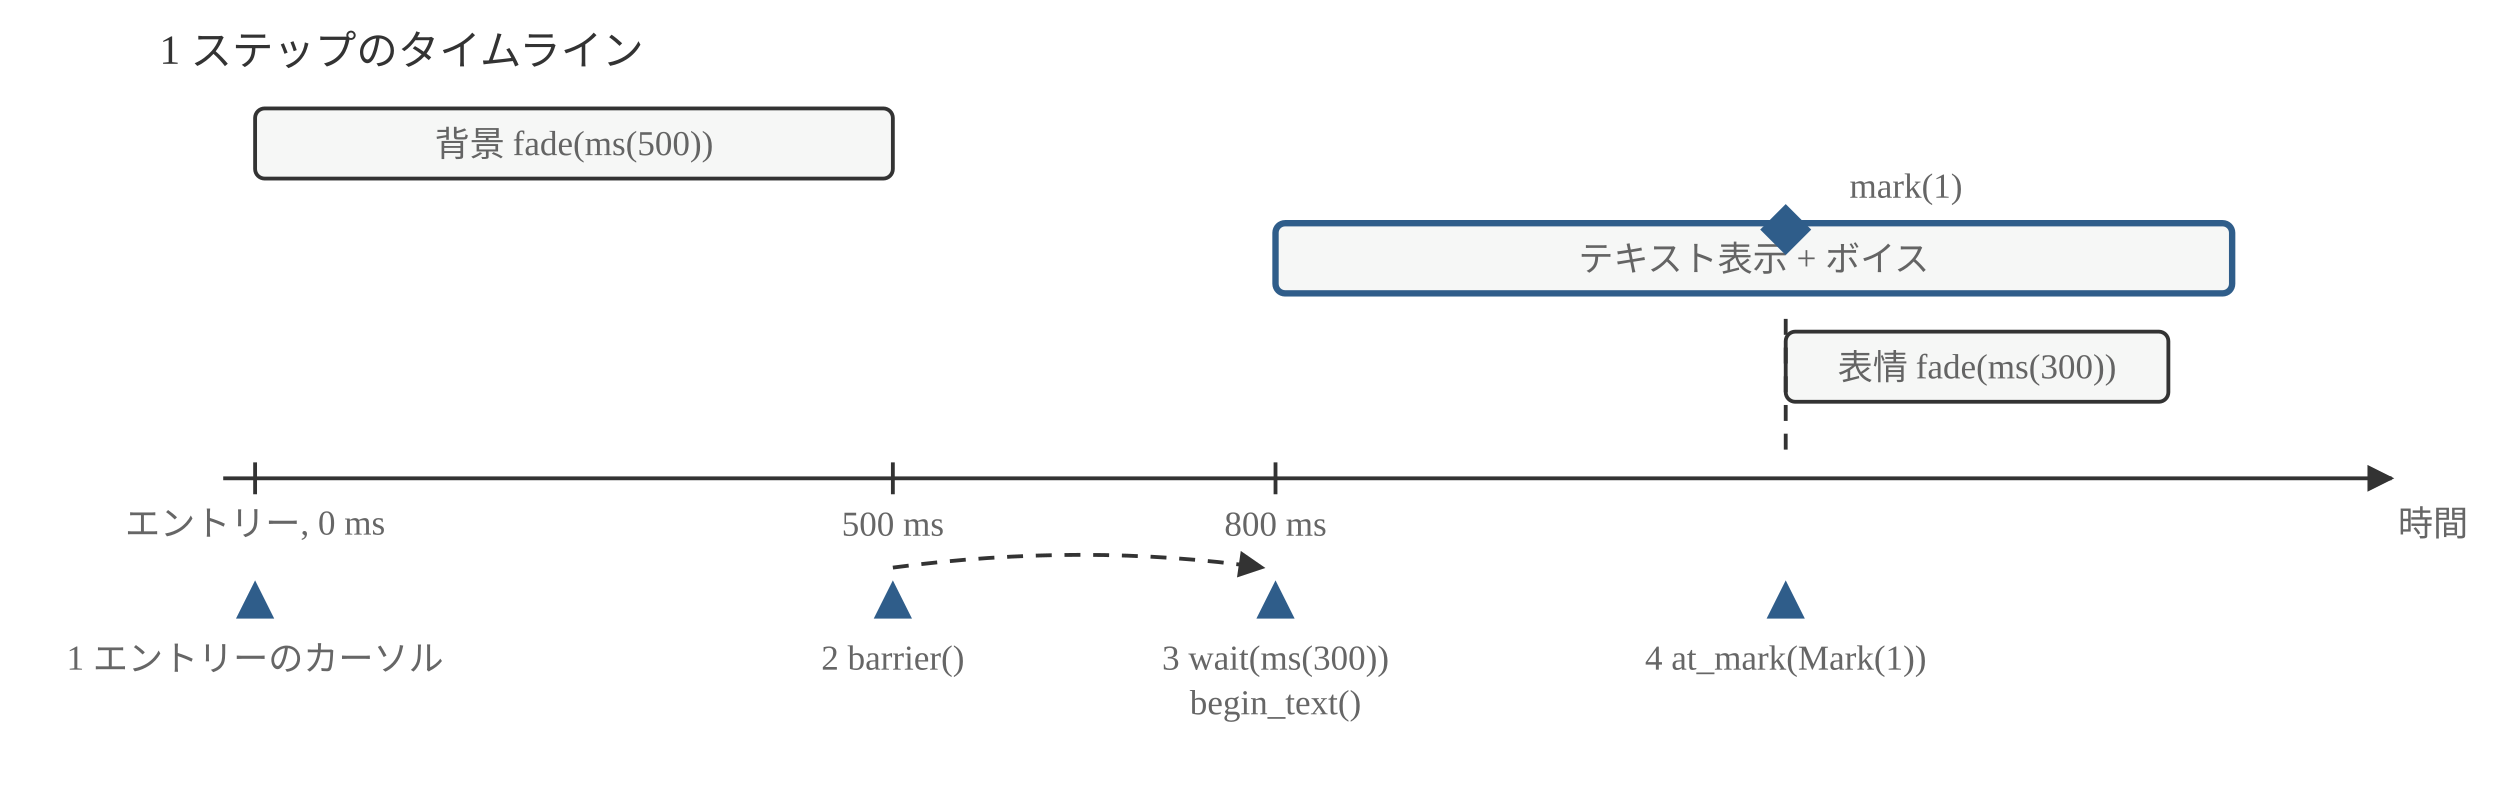
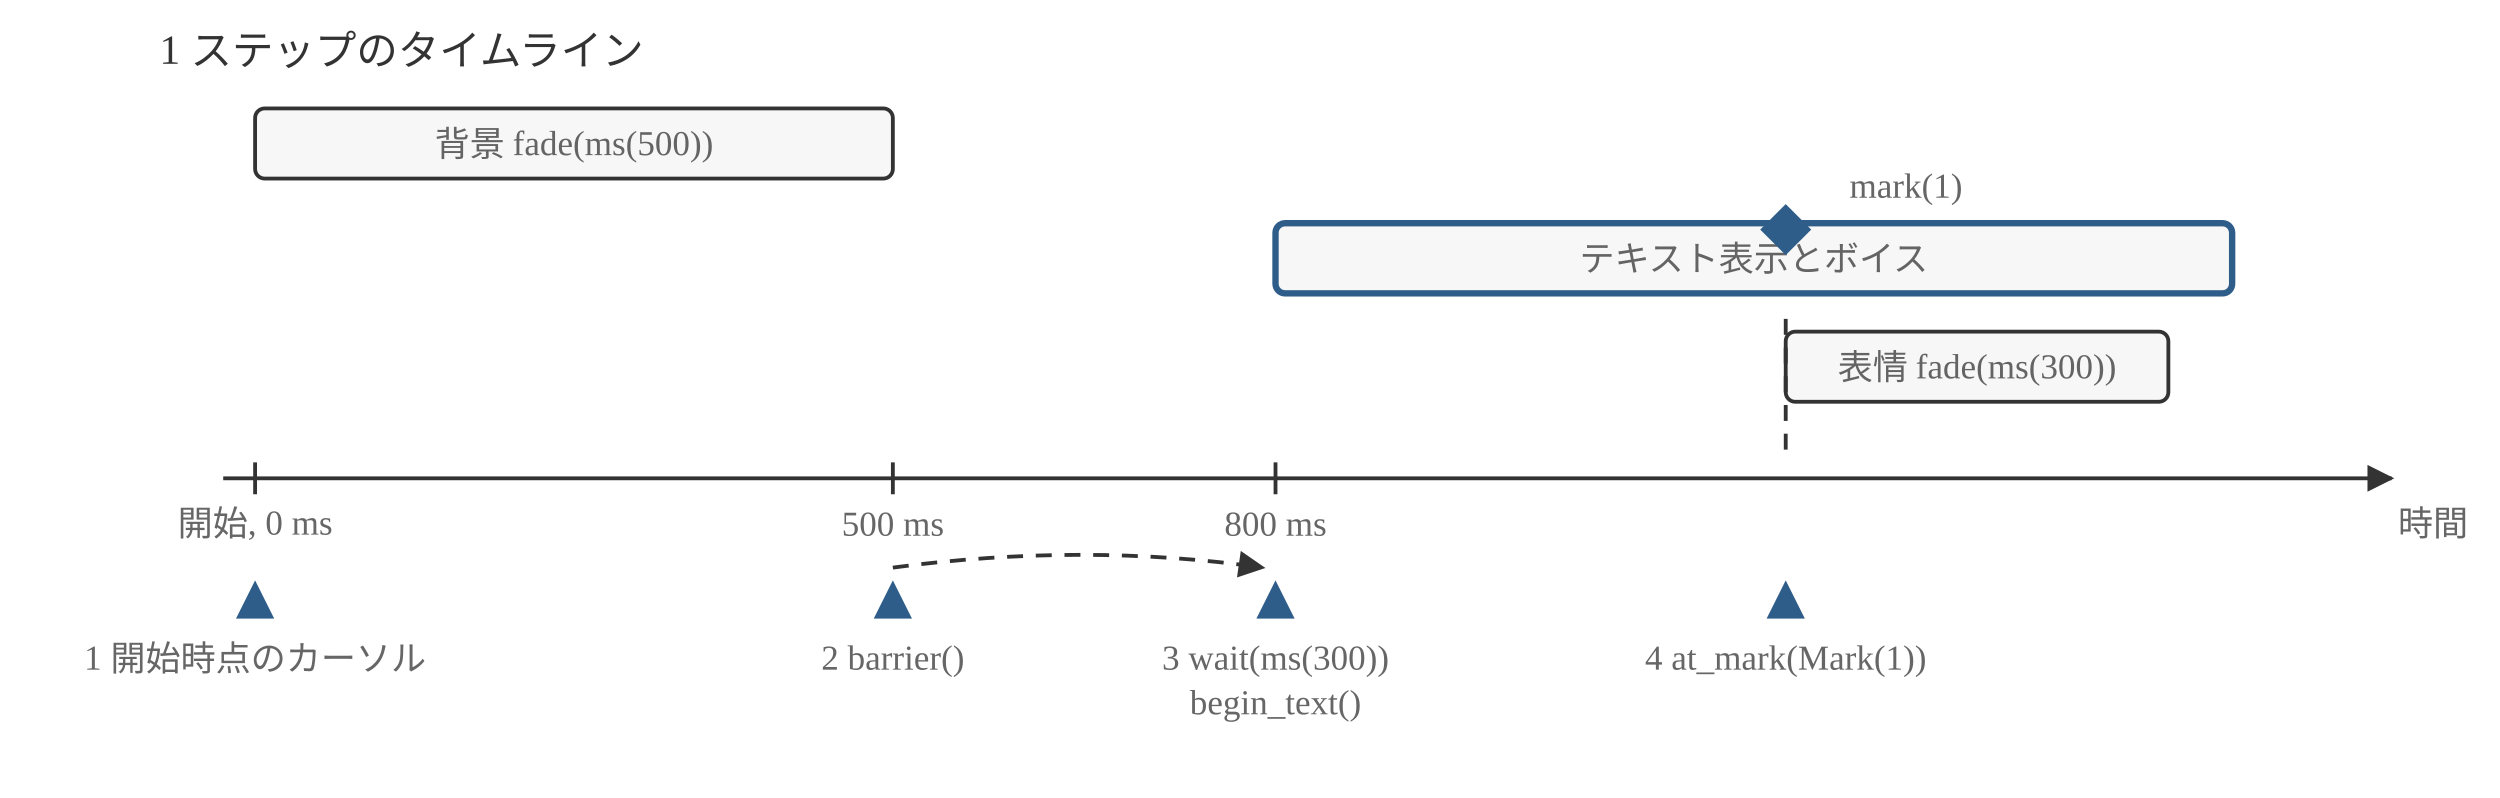
- <svg xmlns="http://www.w3.org/2000/svg" viewBox="-40 0 784 250" width="100%" style="max-width:784px" role="img" aria-label="ステップのタイムライン：エントリーでフェードが始まり、barrier がカーソルをその終わりへ、wait がさらに進め、begin_text がそこで表示を始め、at_mark が表示中のマーク 1 にカーソルを固定する">
+ <svg xmlns="http://www.w3.org/2000/svg" viewBox="-40 0 784 250" width="100%" style="max-width:784px" role="img" aria-label="ステップのタイムライン：開始時点でフェードが始まり、barrier でカーソルがその終わりまで進み、wait でさらに進み、begin_text でそこから表示が始まり、at_mark でカーソルが表示中のマーク 1 に移る">
  <style>
.kg-box{fill:var(--quote-bg,#f6f7f6);stroke:var(--fg,#333);stroke-width:1.2}
.kg-hl{fill:var(--quote-bg,#f6f7f6);stroke:var(--links,#2f5d8a);stroke-width:2}
.kg-ln{fill:none;stroke:var(--fg,#333);stroke-width:1.2}
.kg-dash{fill:none;stroke:var(--fg,#333);stroke-width:1.2;stroke-dasharray:5 4}
.kg-head{fill:var(--fg,#333)}
.kg-cur{fill:var(--links,#2f5d8a)}
.kg-t{fill:var(--fg,#333);font-size:13px}
.kg-s{fill:var(--fg,#333);font-size:11px;opacity:.75}
.kg-c{text-anchor:middle}
</style>
  <defs>
    <marker id="kg-arrow-screen-anim-timeline" viewBox="0 0 10 10" refX="9" refY="5" markerWidth="7" markerHeight="7" orient="auto-start-reverse">
      <path d="M0,0L10,5L0,10z" class="kg-head" />
    </marker>
  </defs>
  <text x="10" y="20" class="kg-t">1 ステップのタイムライン</text>
  <rect x="40" y="34" width="200" height="22" rx="3" class="kg-box" />
  <text x="140" y="49" class="kg-s kg-c">背景 fade(ms(500))</text>
  <rect x="360" y="70" width="300" height="22" rx="3" class="kg-hl" />
-   <text x="510" y="85" class="kg-s kg-c">テキスト表示 + ボイス</text>
+   <text x="510" y="85" class="kg-s kg-c">テキスト表示とボイス</text>
  <path d="M520,64L528,72L520,80L512,72z" class="kg-cur" />
  <text x="540" y="62" class="kg-s">mark(1)</text>
  <rect x="520" y="104" width="120" height="22" rx="3" class="kg-box" />
  <text x="580" y="119" class="kg-s kg-c">表情 fade(ms(300))</text>
  <path d="M30,150H710" class="kg-ln" marker-end="url(#kg-arrow-screen-anim-timeline)" />
  <text x="712" y="168" class="kg-s">時間</text>
  <path d="M40,145V155M240,145V155M360,145V155" class="kg-ln" />
-   <text x="40" y="168" class="kg-s kg-c">エントリー, 0 ms</text>
+   <text x="40" y="168" class="kg-s kg-c">開始, 0 ms</text>
  <text x="240" y="168" class="kg-s kg-c">500 ms</text>
  <text x="360" y="168" class="kg-s kg-c">800 ms</text>
  <path d="M40,182L34,194H46z" class="kg-cur" />
-   <text x="40" y="210" class="kg-s kg-c">1 エントリーのカーソル</text>
+   <text x="40" y="210" class="kg-s kg-c">1 開始時点のカーソル</text>
  <path d="M240,182L234,194H246z" class="kg-cur" />
  <text x="240" y="210" class="kg-s kg-c">2 barrier()</text>
  <path d="M360,182L354,194H366z" class="kg-cur" />
  <text x="360" y="210" class="kg-s kg-c">3 wait(ms(300))</text>
  <text x="360" y="224" class="kg-s kg-c">begin_text()</text>
  <path d="M520,182L514,194H526z" class="kg-cur" />
  <text x="520" y="210" class="kg-s kg-c">4 at_mark(Mark(1))</text>
  <path d="M240,178Q300,170 356,178" class="kg-dash" marker-end="url(#kg-arrow-screen-anim-timeline)" />
  <path d="M520,100V145" class="kg-dash" />
</svg>
